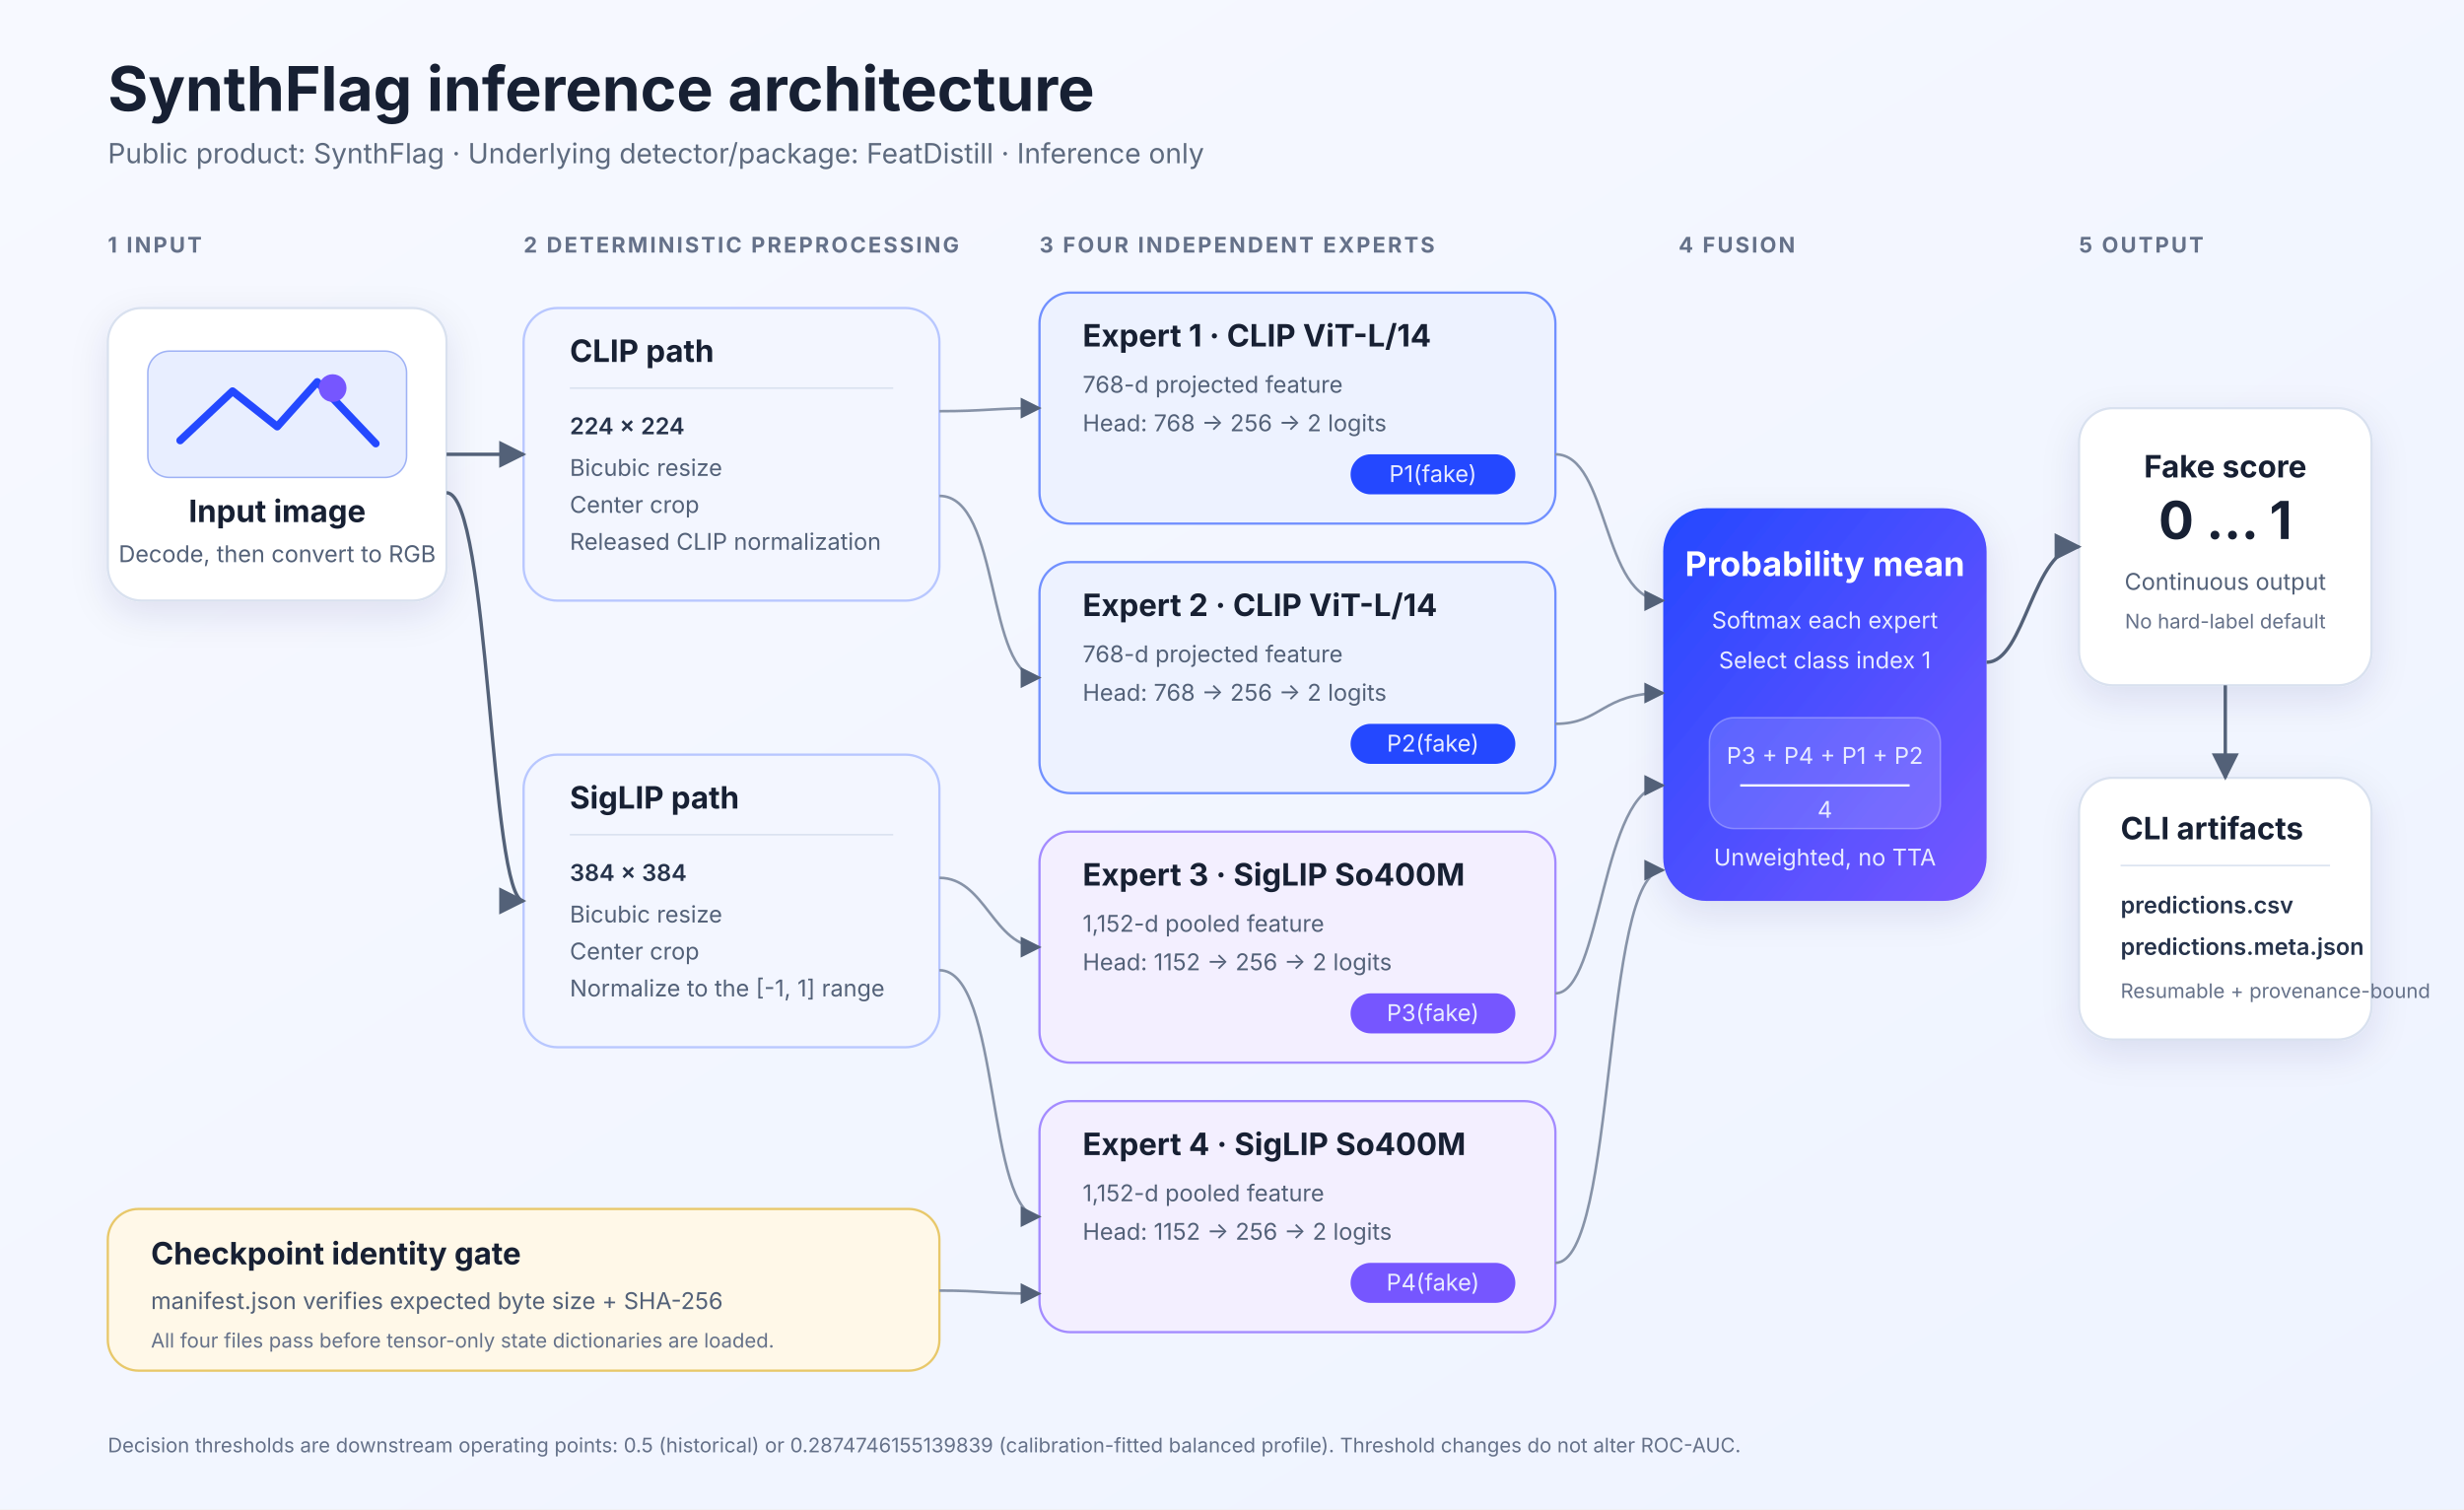
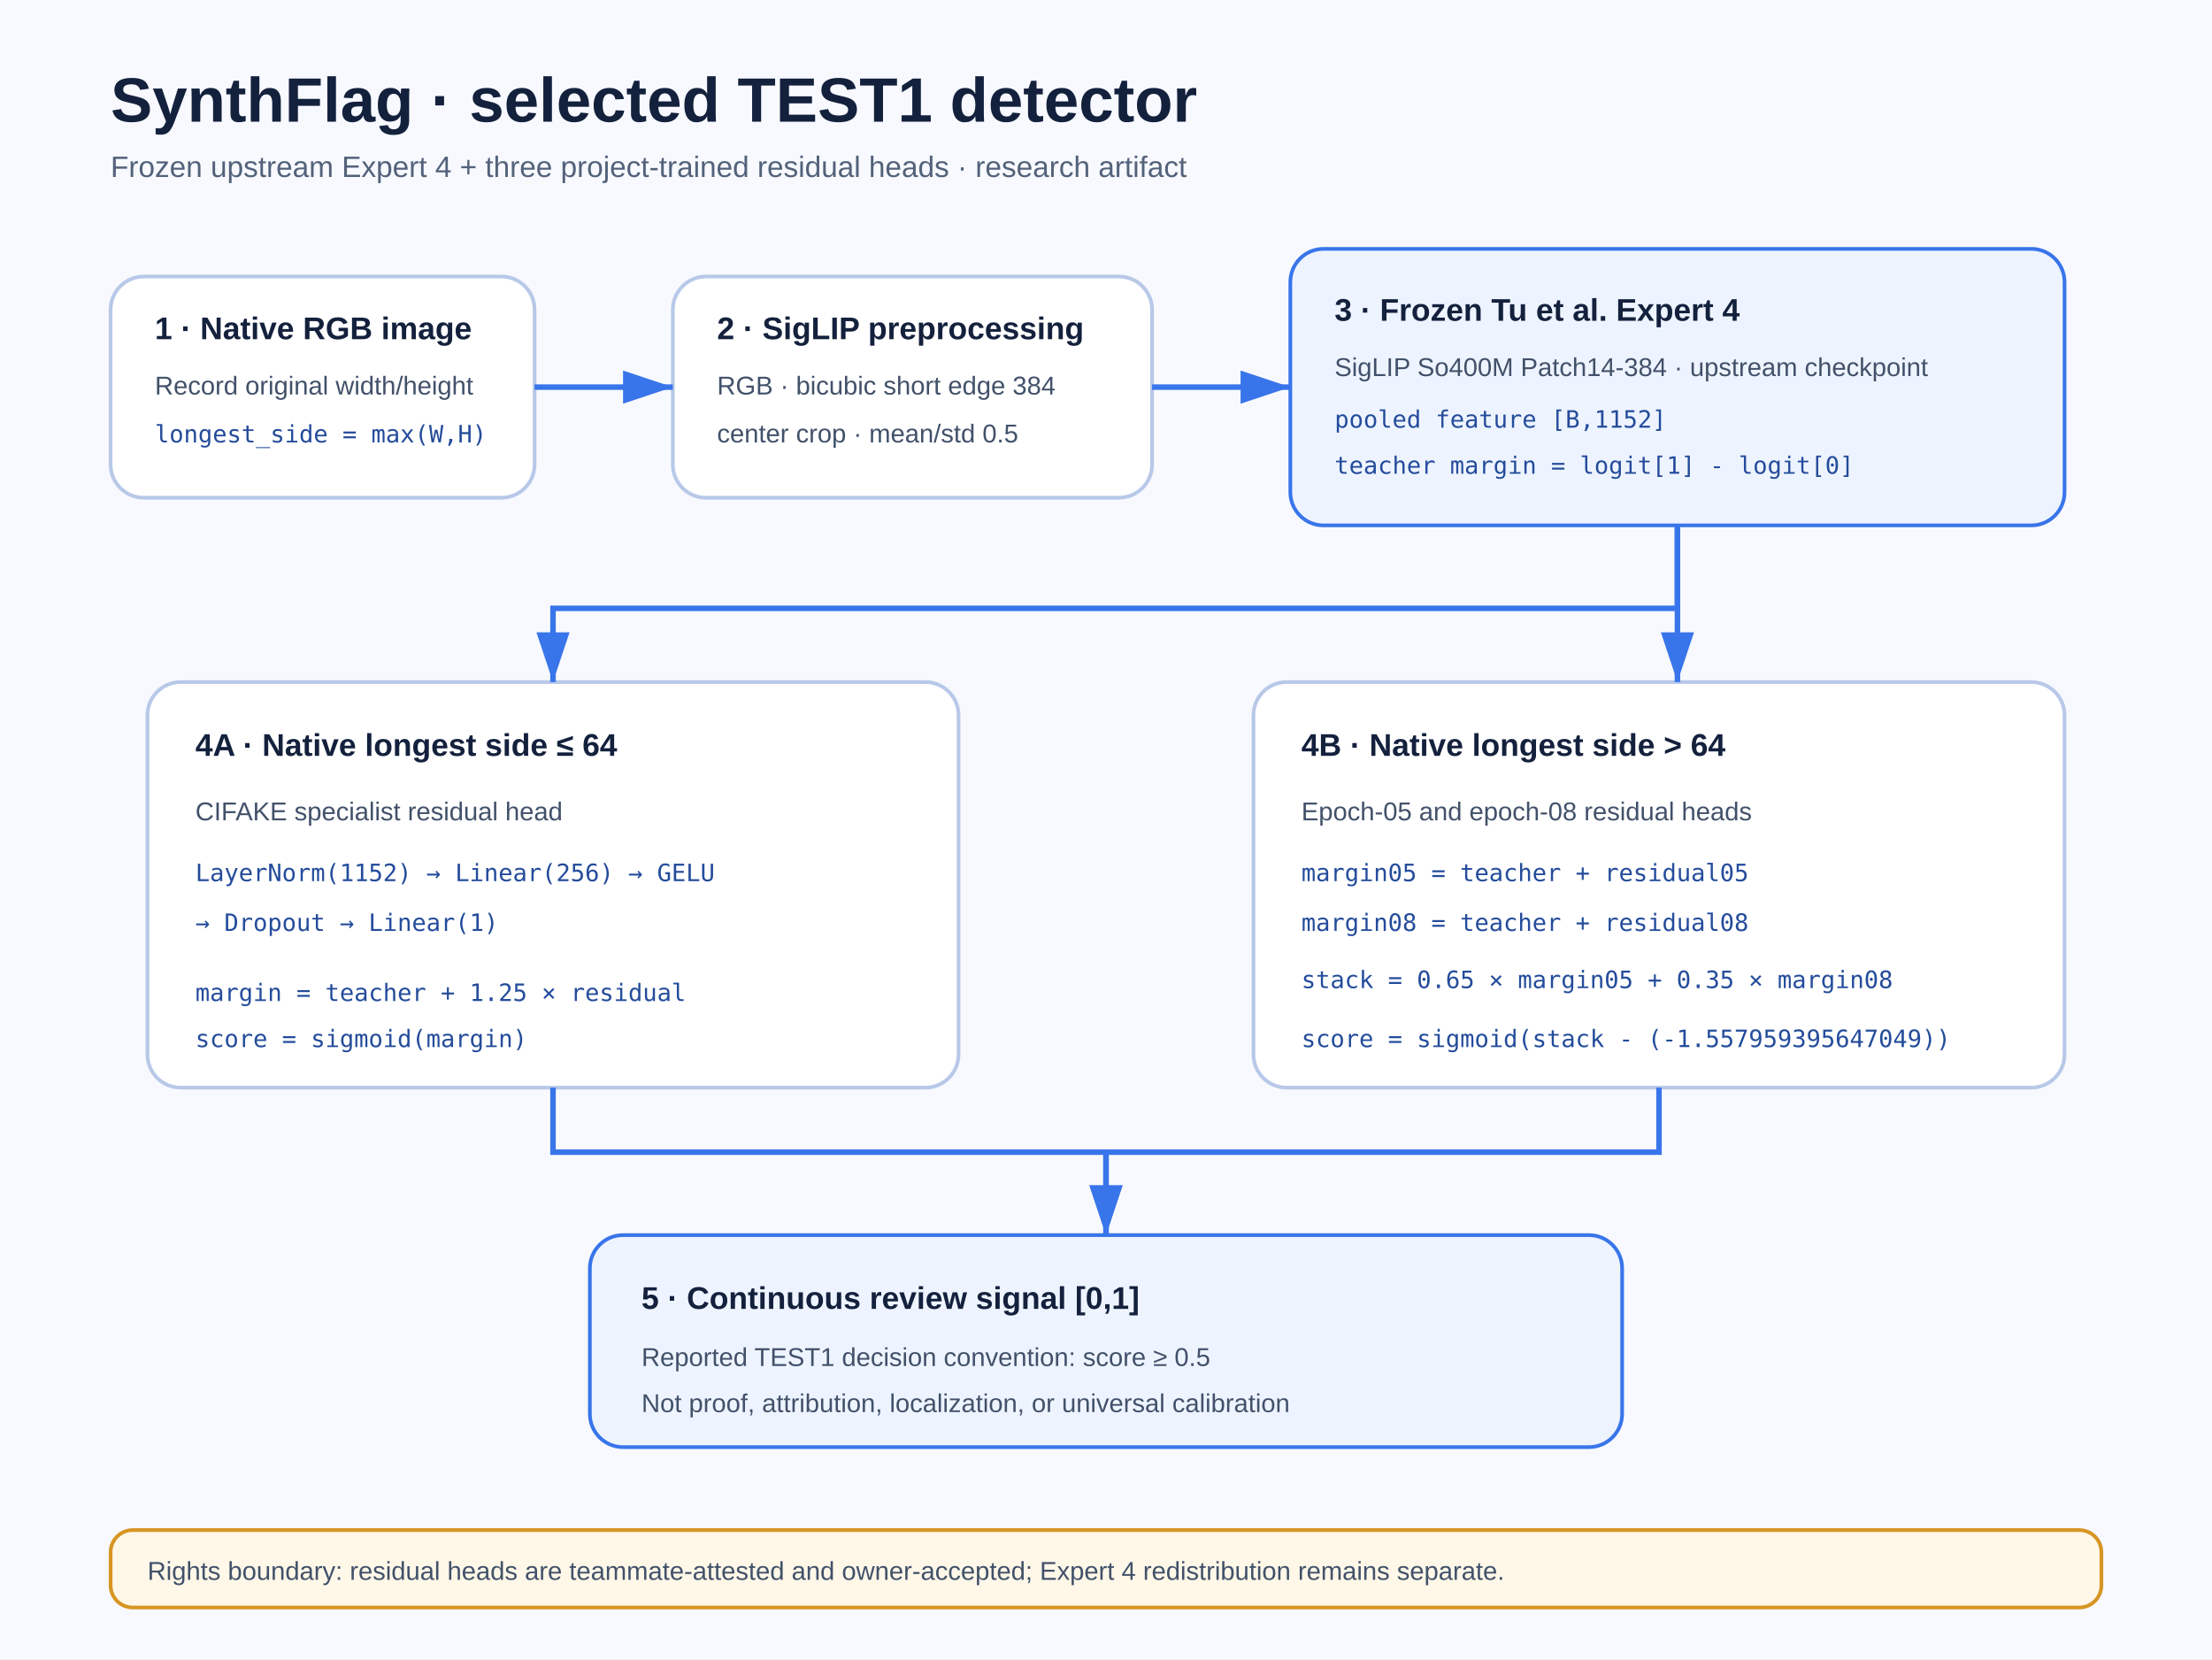
- <svg xmlns="http://www.w3.org/2000/svg" width="1600" height="980" viewBox="0 0 1600 980" role="img" aria-labelledby="title desc">
+ <svg xmlns="http://www.w3.org/2000/svg" width="1200" height="900" aria-labelledby="title desc" role="img" viewBox="0 0 1200 900">
  <defs>
-     <linearGradient id="background" x1="0" y1="0" x2="1" y2="1">
-       <stop offset="0" stop-color="#f7f9ff" />
-       <stop offset="1" stop-color="#eef3ff" />
-     </linearGradient>
-     <linearGradient id="brand" x1="0" y1="0" x2="1" y2="1">
-       <stop offset="0" stop-color="#2448ff" />
-       <stop offset="1" stop-color="#7656ff" />
-     </linearGradient>
-     <filter id="shadow" x="-20%" y="-20%" width="140%" height="140%">
-       <feDropShadow dx="0" dy="8" stdDeviation="12" flood-color="#10205c" flood-opacity="0.10" />
-     </filter>
-     <marker id="arrow" viewBox="0 0 10 10" refX="9" refY="5" markerWidth="8" markerHeight="8" orient="auto-start-reverse">
-       <path d="M 0 0 L 10 5 L 0 10 z" fill="#536178" />
+     <style>.bg{fill:#f7f9fe}.accent{stroke-width:2}.card{fill:#fff;stroke:#b8c8e8}.card,.warn{stroke-width:2}.accent{fill:#eef4ff;stroke:#3975ea}.warn{fill:#fff8e8;stroke:#d79523}.title{font:700 34px Arial,sans-serif;fill:#14213d}.sub{font:16px Arial,sans-serif;fill:#53627a}.label{font:700 17px Arial,sans-serif;fill:#14213d}.body{font:14px Arial,sans-serif;fill:#42516a}.mono{font:13px ui-monospace,SFMono-Regular,Menlo,monospace;fill:#244c9b}.arrow{stroke:#3975ea;stroke-width:3;fill:none;marker-end:url(#arrow)}</style>
+     <marker id="arrow" markerHeight="10" markerWidth="10" orient="auto" refX="9" refY="3">
+       <path fill="#3975ea" d="M0,0 L0,6 L9,3 z" />
    </marker>
-     <style>
-       .title { font: 700 40px Inter, -apple-system, BlinkMacSystemFont, "Segoe UI", sans-serif; fill: #172033; }
-       .subtitle { font: 400 18px Inter, -apple-system, BlinkMacSystemFont, "Segoe UI", sans-serif; fill: #5d6a7e; }
-       .stage { font: 700 14px Inter, -apple-system, BlinkMacSystemFont, "Segoe UI", sans-serif; letter-spacing: 1.4px; fill: #657189; }
-       .node-title { font: 700 20px Inter, -apple-system, BlinkMacSystemFont, "Segoe UI", sans-serif; fill: #172033; }
-       .node-copy { font: 400 15px Inter, -apple-system, BlinkMacSystemFont, "Segoe UI", sans-serif; fill: #536178; }
-       .node-copy-strong { font: 600 15px Inter, -apple-system, BlinkMacSystemFont, "Segoe UI", sans-serif; fill: #26334b; }
-       .inverse-title { font: 700 22px Inter, -apple-system, BlinkMacSystemFont, "Segoe UI", sans-serif; fill: #ffffff; }
-       .inverse-copy { font: 400 15px Inter, -apple-system, BlinkMacSystemFont, "Segoe UI", sans-serif; fill: #e8ebff; }
-       .small { font: 400 13px Inter, -apple-system, BlinkMacSystemFont, "Segoe UI", sans-serif; fill: #657189; }
-       .card { fill: #ffffff; stroke: #d9e1ef; stroke-width: 1.5; filter: url(#shadow); }
-       .path-card { fill: #f3f6ff; stroke: #b8c7ff; stroke-width: 1.5; }
-       .expert-clip { fill: #edf2ff; stroke: #7190ff; stroke-width: 1.5; }
-       .expert-siglip { fill: #f3efff; stroke: #a38bff; stroke-width: 1.5; }
-       .connector { fill: none; stroke: #536178; stroke-width: 2.2; marker-end: url(#arrow); }
-       .connector-soft { fill: none; stroke: #8793a8; stroke-width: 1.7; marker-end: url(#arrow); }
-       .divider { stroke: #d9e1ef; stroke-width: 1; }
-     </style>
  </defs>
-   <rect width="1600" height="980" fill="url(#background)" />
-   <text x="70" y="72" class="title">SynthFlag inference architecture</text>
-   <text x="70" y="106" class="subtitle">Public product: SynthFlag  ·  Underlying detector/package: FeatDistill  ·  Inference only</text>
-   <text x="70" y="164" class="stage">1  INPUT</text>
-   <text x="340" y="164" class="stage">2  DETERMINISTIC PREPROCESSING</text>
-   <text x="675" y="164" class="stage">3  FOUR INDEPENDENT EXPERTS</text>
-   <text x="1090" y="164" class="stage">4  FUSION</text>
-   <text x="1350" y="164" class="stage">5  OUTPUT</text>
-   <rect x="70" y="200" width="220" height="190" rx="22" class="card" />
-   <rect x="96" y="228" width="168" height="82" rx="14" fill="#e8eeff" stroke="#9fb2f5" />
-   <path d="M117 286 L151 254 L180 277 L206 248 L244 288" fill="none" stroke="#2448ff" stroke-width="5" stroke-linecap="round" stroke-linejoin="round" />
-   <circle cx="216" cy="252" r="9" fill="#7656ff" />
-   <text x="180" y="339" text-anchor="middle" class="node-title">Input image</text>
-   <text x="180" y="365" text-anchor="middle" class="node-copy">Decode, then convert to RGB</text>
-   <rect x="340" y="200" width="270" height="190" rx="22" class="path-card" />
-   <text x="370" y="235" class="node-title">CLIP path</text>
-   <line x1="370" y1="252" x2="580" y2="252" class="divider" />
-   <text x="370" y="282" class="node-copy-strong">224 × 224</text>
-   <text x="370" y="309" class="node-copy">Bicubic resize</text>
-   <text x="370" y="333" class="node-copy">Center crop</text>
-   <text x="370" y="357" class="node-copy">Released CLIP normalization</text>
-   <rect x="340" y="490" width="270" height="190" rx="22" class="path-card" />
-   <text x="370" y="525" class="node-title">SigLIP path</text>
-   <line x1="370" y1="542" x2="580" y2="542" class="divider" />
-   <text x="370" y="572" class="node-copy-strong">384 × 384</text>
-   <text x="370" y="599" class="node-copy">Bicubic resize</text>
-   <text x="370" y="623" class="node-copy">Center crop</text>
-   <text x="370" y="647" class="node-copy">Normalize to the [-1, 1] range</text>
-   <path d="M290 295 C315 295 315 295 340 295" class="connector" />
-   <path d="M290 320 C318 320 318 585 340 585" class="connector" />
-   <rect x="675" y="190" width="335" height="150" rx="20" class="expert-clip" />
-   <text x="703" y="225" class="node-title">Expert 1 · CLIP ViT-L/14</text>
-   <text x="703" y="255" class="node-copy">768-d projected feature</text>
-   <text x="703" y="280" class="node-copy">Head: 768 → 256 → 2 logits</text>
-   <rect x="877" y="295" width="107" height="26" rx="13" fill="#2448ff" />
-   <text x="930.5" y="313" text-anchor="middle" class="inverse-copy">P1(fake)</text>
-   <rect x="675" y="365" width="335" height="150" rx="20" class="expert-clip" />
-   <text x="703" y="400" class="node-title">Expert 2 · CLIP ViT-L/14</text>
-   <text x="703" y="430" class="node-copy">768-d projected feature</text>
-   <text x="703" y="455" class="node-copy">Head: 768 → 256 → 2 logits</text>
-   <rect x="877" y="470" width="107" height="26" rx="13" fill="#2448ff" />
-   <text x="930.5" y="488" text-anchor="middle" class="inverse-copy">P2(fake)</text>
-   <rect x="675" y="540" width="335" height="150" rx="20" class="expert-siglip" />
-   <text x="703" y="575" class="node-title">Expert 3 · SigLIP So400M</text>
-   <text x="703" y="605" class="node-copy">1,152-d pooled feature</text>
-   <text x="703" y="630" class="node-copy">Head: 1152 → 256 → 2 logits</text>
-   <rect x="877" y="645" width="107" height="26" rx="13" fill="#7656ff" />
-   <text x="930.5" y="663" text-anchor="middle" class="inverse-copy">P3(fake)</text>
-   <rect x="675" y="715" width="335" height="150" rx="20" class="expert-siglip" />
-   <text x="703" y="750" class="node-title">Expert 4 · SigLIP So400M</text>
-   <text x="703" y="780" class="node-copy">1,152-d pooled feature</text>
-   <text x="703" y="805" class="node-copy">Head: 1152 → 256 → 2 logits</text>
-   <rect x="877" y="820" width="107" height="26" rx="13" fill="#7656ff" />
-   <text x="930.5" y="838" text-anchor="middle" class="inverse-copy">P4(fake)</text>
-   <path d="M610 267 C640 267 645 265 675 265" class="connector-soft" />
-   <path d="M610 322 C650 322 640 440 675 440" class="connector-soft" />
-   <path d="M610 570 C640 570 645 615 675 615" class="connector-soft" />
-   <path d="M610 630 C650 630 640 790 675 790" class="connector-soft" />
-   <rect x="1080" y="330" width="210" height="255" rx="28" fill="url(#brand)" filter="url(#shadow)" />
-   <text x="1185" y="374" text-anchor="middle" class="inverse-title">Probability mean</text>
-   <text x="1185" y="408" text-anchor="middle" class="inverse-copy">Softmax each expert</text>
-   <text x="1185" y="434" text-anchor="middle" class="inverse-copy">Select class index 1</text>
-   <rect x="1110" y="466" width="150" height="72" rx="16" fill="#ffffff" fill-opacity="0.14" stroke="#ffffff" stroke-opacity="0.28" />
-   <text x="1185" y="496" text-anchor="middle" class="inverse-copy">P3 + P4 + P1 + P2</text>
-   <line x1="1130" y1="510" x2="1240" y2="510" stroke="#ffffff" stroke-width="1.5" />
-   <text x="1185" y="531" text-anchor="middle" class="inverse-copy">4</text>
-   <text x="1185" y="562" text-anchor="middle" class="inverse-copy">Unweighted, no TTA</text>
-   <path d="M1010 295 C1045 295 1040 390 1080 390" class="connector-soft" />
-   <path d="M1010 470 C1040 470 1040 450 1080 450" class="connector-soft" />
-   <path d="M1010 645 C1040 645 1040 510 1080 510" class="connector-soft" />
-   <path d="M1010 820 C1050 820 1040 565 1080 565" class="connector-soft" />
-   <rect x="1350" y="265" width="190" height="180" rx="22" class="card" />
-   <text x="1445" y="310" text-anchor="middle" class="node-title">Fake score</text>
-   <text x="1445" y="350" text-anchor="middle" class="title" style="font-size:34px">0 … 1</text>
-   <text x="1445" y="383" text-anchor="middle" class="node-copy">Continuous output</text>
-   <text x="1445" y="408" text-anchor="middle" class="small">No hard-label default</text>
-   <path d="M1290 430 C1315 430 1320 355 1350 355" class="connector" />
-   <rect x="1350" y="505" width="190" height="170" rx="22" class="card" />
-   <text x="1377" y="545" class="node-title">CLI artifacts</text>
-   <line x1="1377" y1="562" x2="1513" y2="562" class="divider" />
-   <text x="1377" y="593" class="node-copy-strong">predictions.csv</text>
-   <text x="1377" y="620" class="node-copy-strong">predictions.meta.json</text>
-   <text x="1377" y="648" class="small">Resumable + provenance-bound</text>
-   <path d="M1445 445 L1445 505" class="connector" />
-   <rect x="70" y="785" width="540" height="105" rx="20" fill="#fff8e8" stroke="#e8c86a" stroke-width="1.5" />
-   <text x="98" y="821" class="node-title">Checkpoint identity gate</text>
-   <text x="98" y="850" class="node-copy">manifest.json verifies expected byte size + SHA-256</text>
-   <text x="98" y="875" class="small">All four files pass before tensor-only state dictionaries are loaded.</text>
-   <path d="M610 838 C640 838 640 840 675 840" class="connector-soft" />
-   <text x="70" y="943" class="small">Decision thresholds are downstream operating points: 0.5 (historical) or 0.2874746155139839 (calibration-fitted balanced profile). Threshold changes do not alter ROC-AUC.</text>
+   <rect width="1200" height="900" class="bg" />
+   <text x="60" y="66" class="title">SynthFlag · selected TEST1 detector</text>
+   <text x="60" y="96" class="sub">Frozen upstream Expert 4 + three project-trained residual heads · research artifact</text>
+   <rect width="230" height="120" x="60" y="150" class="card" rx="18" />
+   <text x="84" y="184" class="label">1 · Native RGB image</text>
+   <text x="84" y="214" class="body">Record original width/height</text>
+   <text x="84" y="240" class="mono">longest_side = max(W,H)</text>
+   <rect width="260" height="120" x="365" y="150" class="card" rx="18" />
+   <text x="389" y="184" class="label">2 · SigLIP preprocessing</text>
+   <text x="389" y="214" class="body">RGB · bicubic short edge 384</text>
+   <text x="389" y="240" class="body">center crop · mean/std 0.5</text>
+   <rect width="420" height="150" x="700" y="135" class="accent" rx="18" />
+   <text x="724" y="174" class="label">3 · Frozen Tu et al. Expert 4</text>
+   <text x="724" y="204" class="body">SigLIP So400M Patch14-384 · upstream checkpoint</text>
+   <text x="724" y="232" class="mono">pooled feature [B,1152]</text>
+   <text x="724" y="257" class="mono">teacher margin = logit[1] - logit[0]</text>
+   <path d="M290 210 H365" class="arrow" />
+   <path d="M625 210 H700" class="arrow" />
+   <rect width="440" height="220" x="80" y="370" class="card" rx="18" />
+   <text x="106" y="410" class="label">4A · Native longest side ≤ 64</text>
+   <text x="106" y="445" class="body">CIFAKE specialist residual head</text>
+   <text x="106" y="478" class="mono">LayerNorm(1152) → Linear(256) → GELU</text>
+   <text x="106" y="505" class="mono">→ Dropout → Linear(1)</text>
+   <text x="106" y="543" class="mono">margin = teacher + 1.25 × residual</text>
+   <text x="106" y="568" class="mono">score = sigmoid(margin)</text>
+   <rect width="440" height="220" x="680" y="370" class="card" rx="18" />
+   <text x="706" y="410" class="label">4B · Native longest side &gt; 64</text>
+   <text x="706" y="445" class="body">Epoch-05 and epoch-08 residual heads</text>
+   <text x="706" y="478" class="mono">margin05 = teacher + residual05</text>
+   <text x="706" y="505" class="mono">margin08 = teacher + residual08</text>
+   <text x="706" y="536" class="mono">stack = 0.65 × margin05 + 0.35 × margin08</text>
+   <text x="706" y="568" class="mono">score = sigmoid(stack - (-1.557959395647049))</text>
+   <path d="M910 285 V330 H300 V370" class="arrow" />
+   <path d="M910 285 V370" class="arrow" />
+   <rect width="560" height="115" x="320" y="670" class="accent" rx="18" />
+   <text x="348" y="710" class="label">5 · Continuous review signal [0,1]</text>
+   <text x="348" y="741" class="body">Reported TEST1 decision convention: score ≥ 0.5</text>
+   <text x="348" y="766" class="body">Not proof, attribution, localization, or universal calibration</text>
+   <path d="M300 590 V625 H600 V670" class="arrow" />
+   <path d="M900 590 V625 H600 V670" class="arrow" />
+   <rect width="1080" height="42" x="60" y="830" class="warn" rx="12" />
+   <text x="80" y="857" class="body">Rights boundary: residual heads are teammate-attested and owner-accepted; Expert 4 redistribution remains separate.</text>
</svg>
